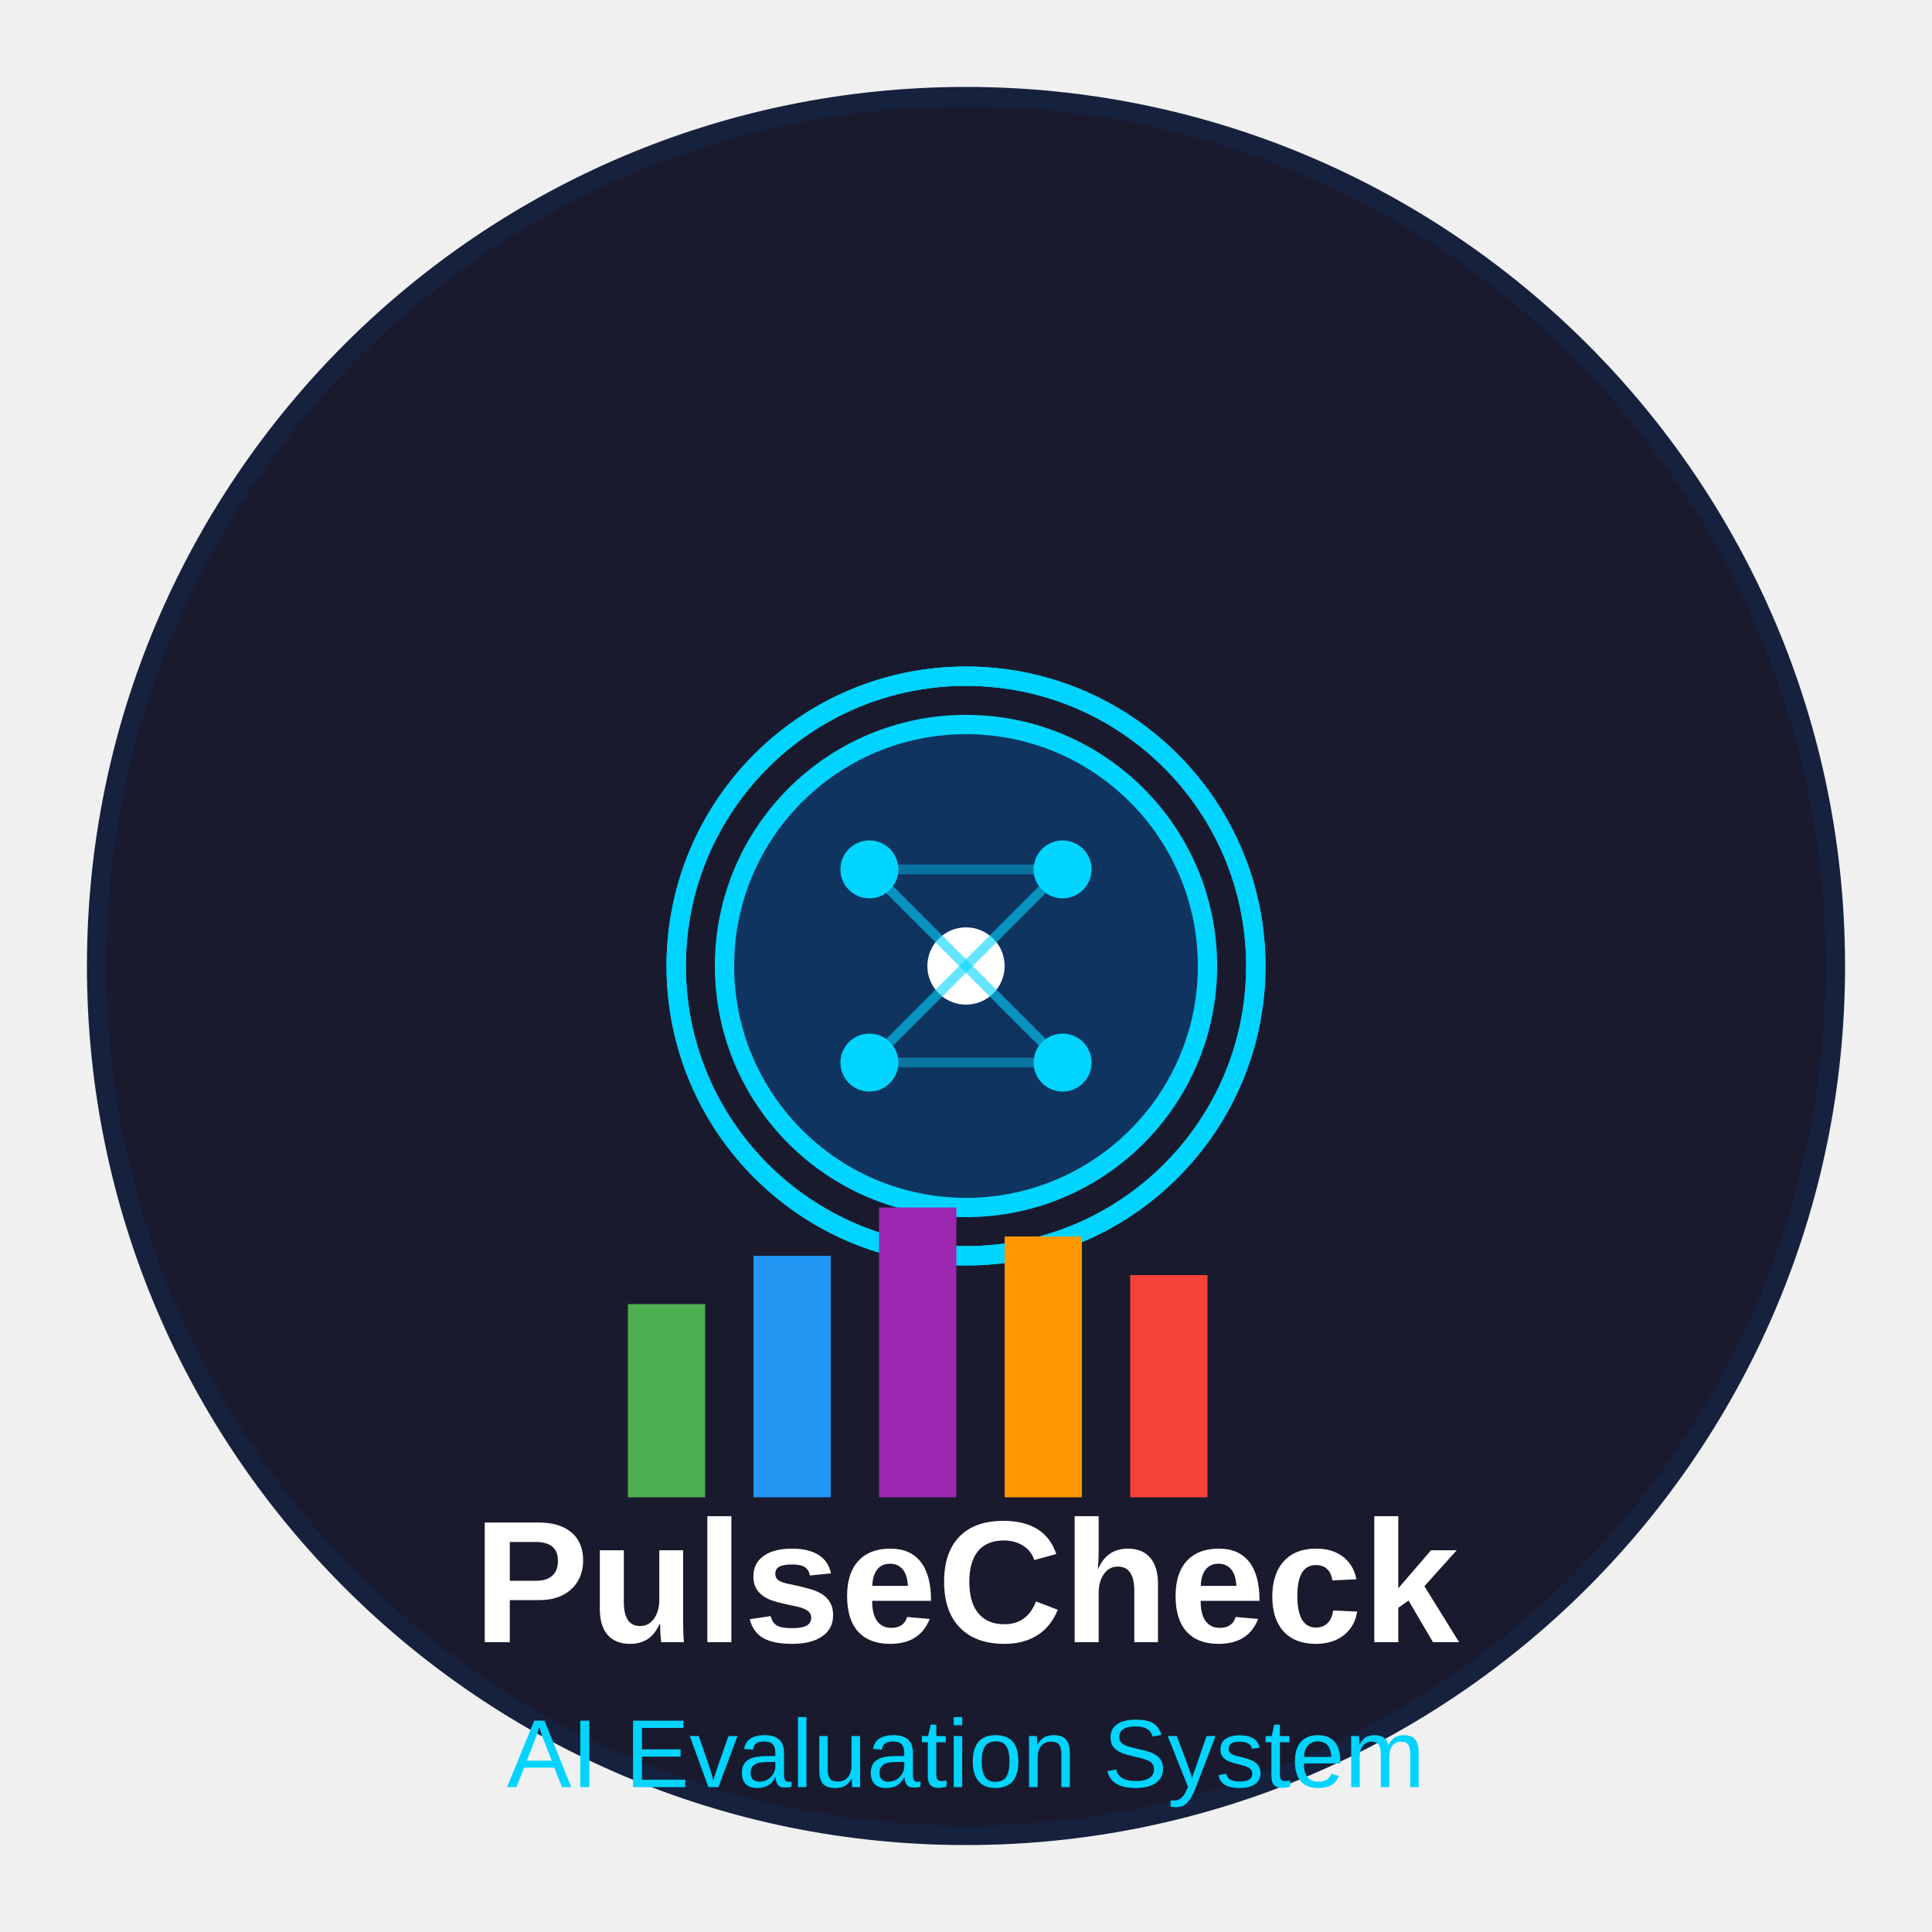
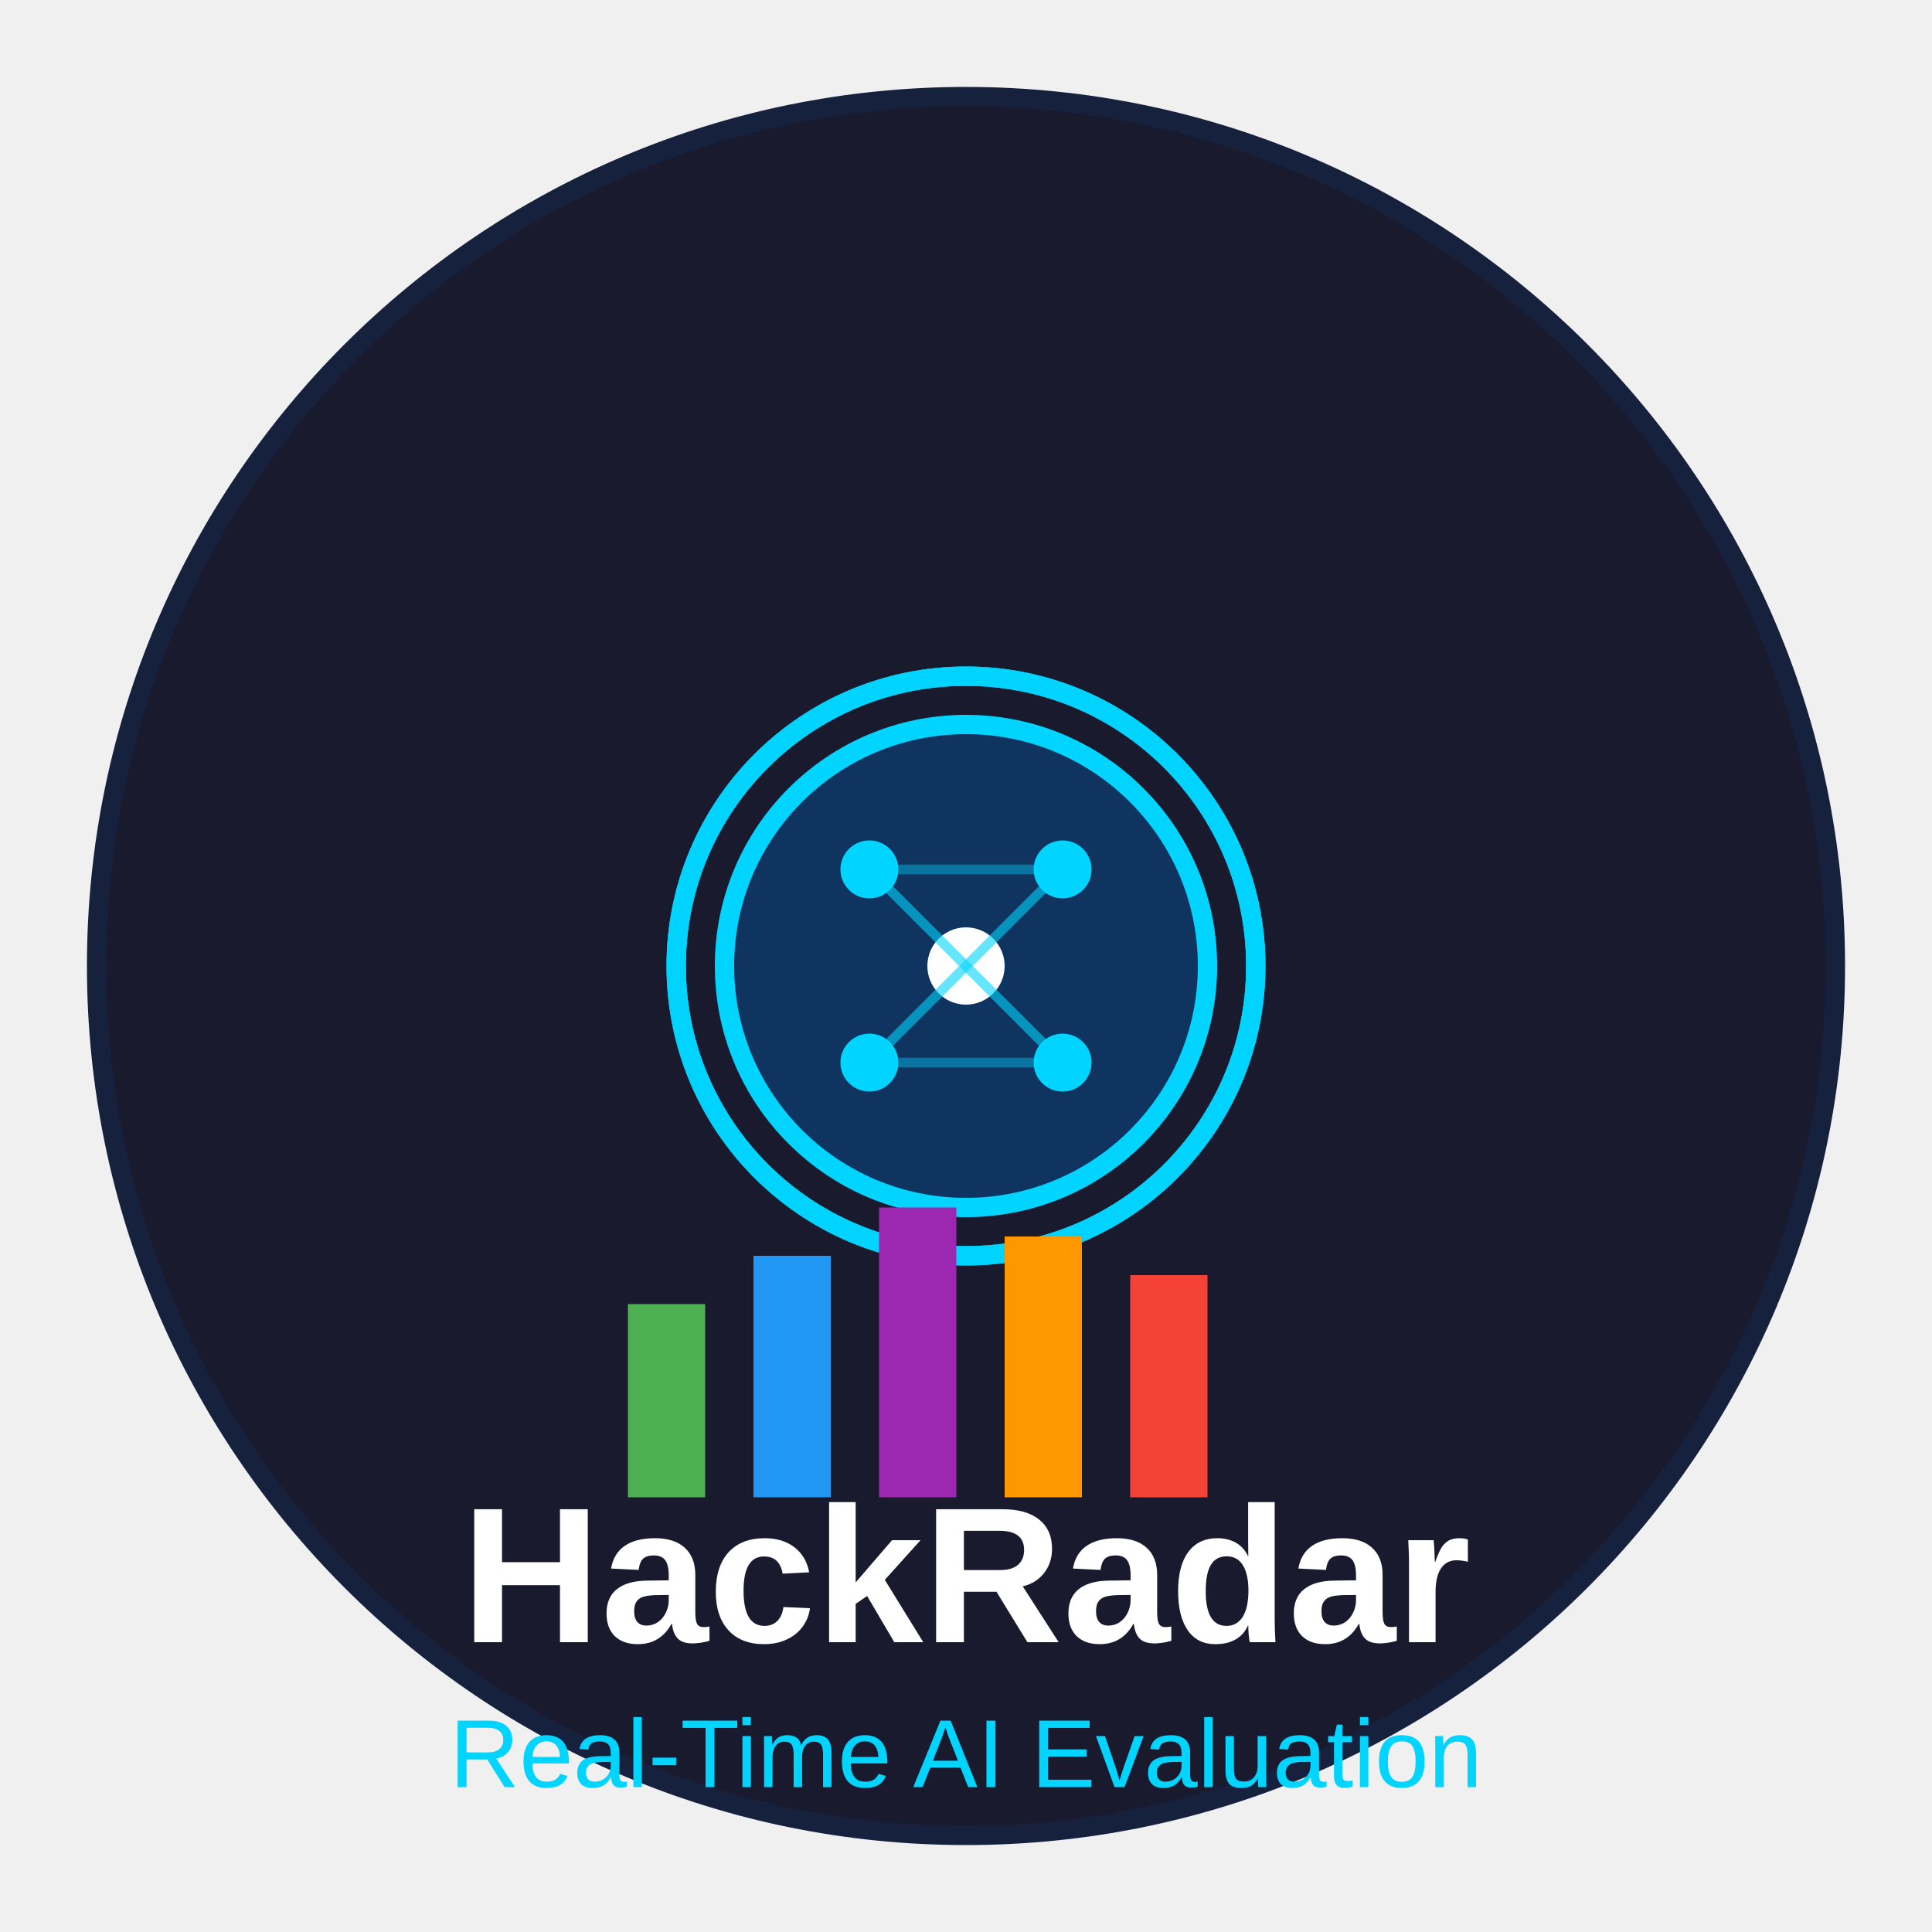
<svg xmlns="http://www.w3.org/2000/svg" width="200" height="200" viewBox="0 0 200 200">
  <circle cx="100" cy="100" r="90" fill="#1a1a2e" stroke="#16213e" stroke-width="2" />
  <circle cx="100" cy="100" r="30" fill="none" stroke="#00d4ff" stroke-width="2" opacity="0.8">
    <animate attributeName="r" from="30" to="70" dur="2s" repeatCount="indefinite" />
    <animate attributeName="opacity" from="0.8" to="0" dur="2s" repeatCount="indefinite" />
  </circle>
  <circle cx="100" cy="100" r="30" fill="none" stroke="#00d4ff" stroke-width="2" opacity="0.8">
    <animate attributeName="r" from="30" to="70" dur="2s" begin="0.5s" repeatCount="indefinite" />
    <animate attributeName="opacity" from="0.8" to="0" dur="2s" begin="0.5s" repeatCount="indefinite" />
  </circle>
  <circle cx="100" cy="100" r="30" fill="none" stroke="#00d4ff" stroke-width="2" opacity="0.8">
    <animate attributeName="r" from="30" to="70" dur="2s" begin="1s" repeatCount="indefinite" />
    <animate attributeName="opacity" from="0.8" to="0" dur="2s" begin="1s" repeatCount="indefinite" />
  </circle>
  <g transform="translate(100, 100)">
    <circle cx="0" cy="0" r="25" fill="#0f3460" stroke="#00d4ff" stroke-width="2" />
    <circle cx="-10" cy="-10" r="3" fill="#00d4ff" />
    <circle cx="10" cy="-10" r="3" fill="#00d4ff" />
    <circle cx="-10" cy="10" r="3" fill="#00d4ff" />
    <circle cx="10" cy="10" r="3" fill="#00d4ff" />
    <circle cx="0" cy="0" r="4" fill="#ffffff" />
    <line x1="0" y1="0" x2="-10" y2="-10" stroke="#00d4ff" stroke-width="1" opacity="0.6" />
    <line x1="0" y1="0" x2="10" y2="-10" stroke="#00d4ff" stroke-width="1" opacity="0.6" />
    <line x1="0" y1="0" x2="-10" y2="10" stroke="#00d4ff" stroke-width="1" opacity="0.6" />
    <line x1="0" y1="0" x2="10" y2="10" stroke="#00d4ff" stroke-width="1" opacity="0.6" />
    <line x1="-10" y1="-10" x2="10" y2="-10" stroke="#00d4ff" stroke-width="1" opacity="0.4" />
    <line x1="-10" y1="10" x2="10" y2="10" stroke="#00d4ff" stroke-width="1" opacity="0.4" />
  </g>
  <g transform="translate(100, 100)">
    <rect x="-35" y="35" width="8" height="20" fill="#4caf50">
      <animate attributeName="height" values="20;25;20" dur="1.5s" repeatCount="indefinite" />
    </rect>
    <rect x="-22" y="30" width="8" height="25" fill="#2196f3">
      <animate attributeName="height" values="25;30;25" dur="1.5s" begin="0.2s" repeatCount="indefinite" />
    </rect>
    <rect x="-9" y="25" width="8" height="30" fill="#9c27b0">
      <animate attributeName="height" values="30;35;30" dur="1.5s" begin="0.4s" repeatCount="indefinite" />
    </rect>
    <rect x="4" y="28" width="8" height="27" fill="#ff9800">
      <animate attributeName="height" values="27;32;27" dur="1.5s" begin="0.6s" repeatCount="indefinite" />
    </rect>
    <rect x="17" y="32" width="8" height="23" fill="#f44336">
      <animate attributeName="height" values="23;28;23" dur="1.5s" begin="0.8s" repeatCount="indefinite" />
    </rect>
  </g>
-   <text x="100" y="170" font-family="Arial, sans-serif" font-size="18" font-weight="bold" fill="#ffffff" text-anchor="middle">
-     PulseCheck
+   <text x="100" y="170" font-family="Arial, sans-serif" font-size="20" font-weight="bold" fill="#ffffff" text-anchor="middle">
+     HackRadar
  </text>
  <text x="100" y="185" font-family="Arial, sans-serif" font-size="10" fill="#00d4ff" text-anchor="middle">
-     AI Evaluation System
+     Real-Time AI Evaluation
  </text>
</svg>
